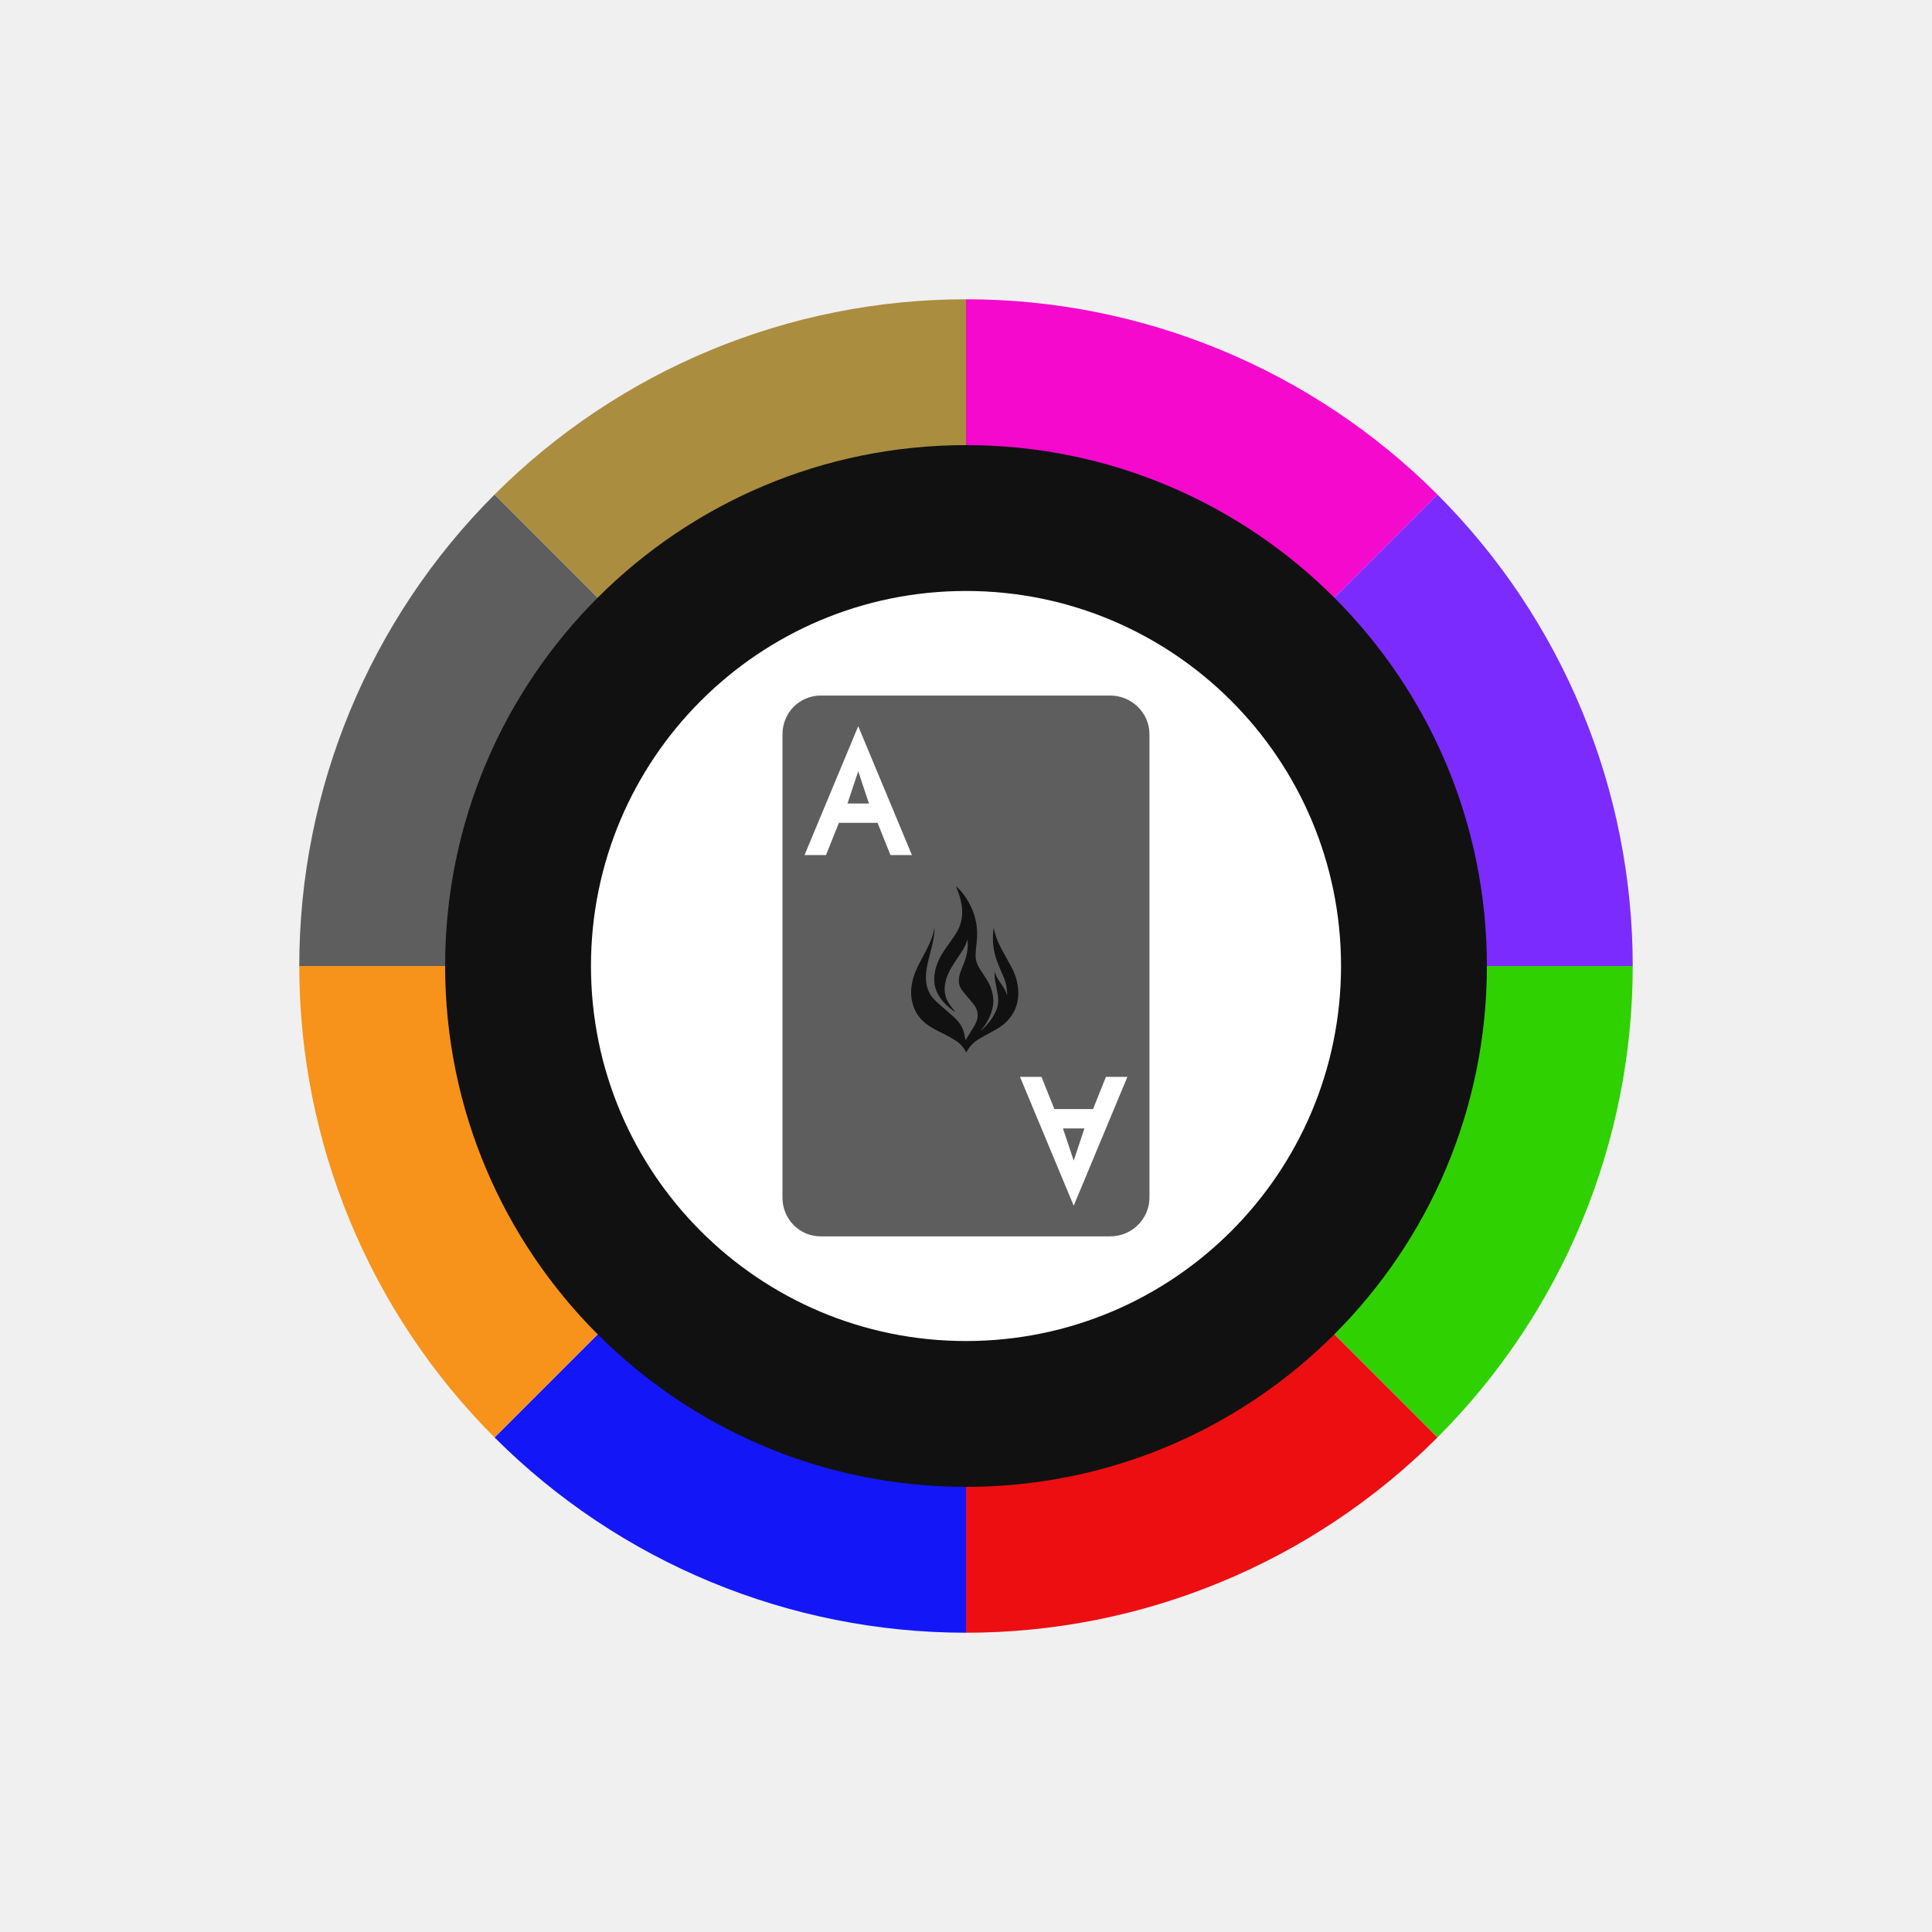
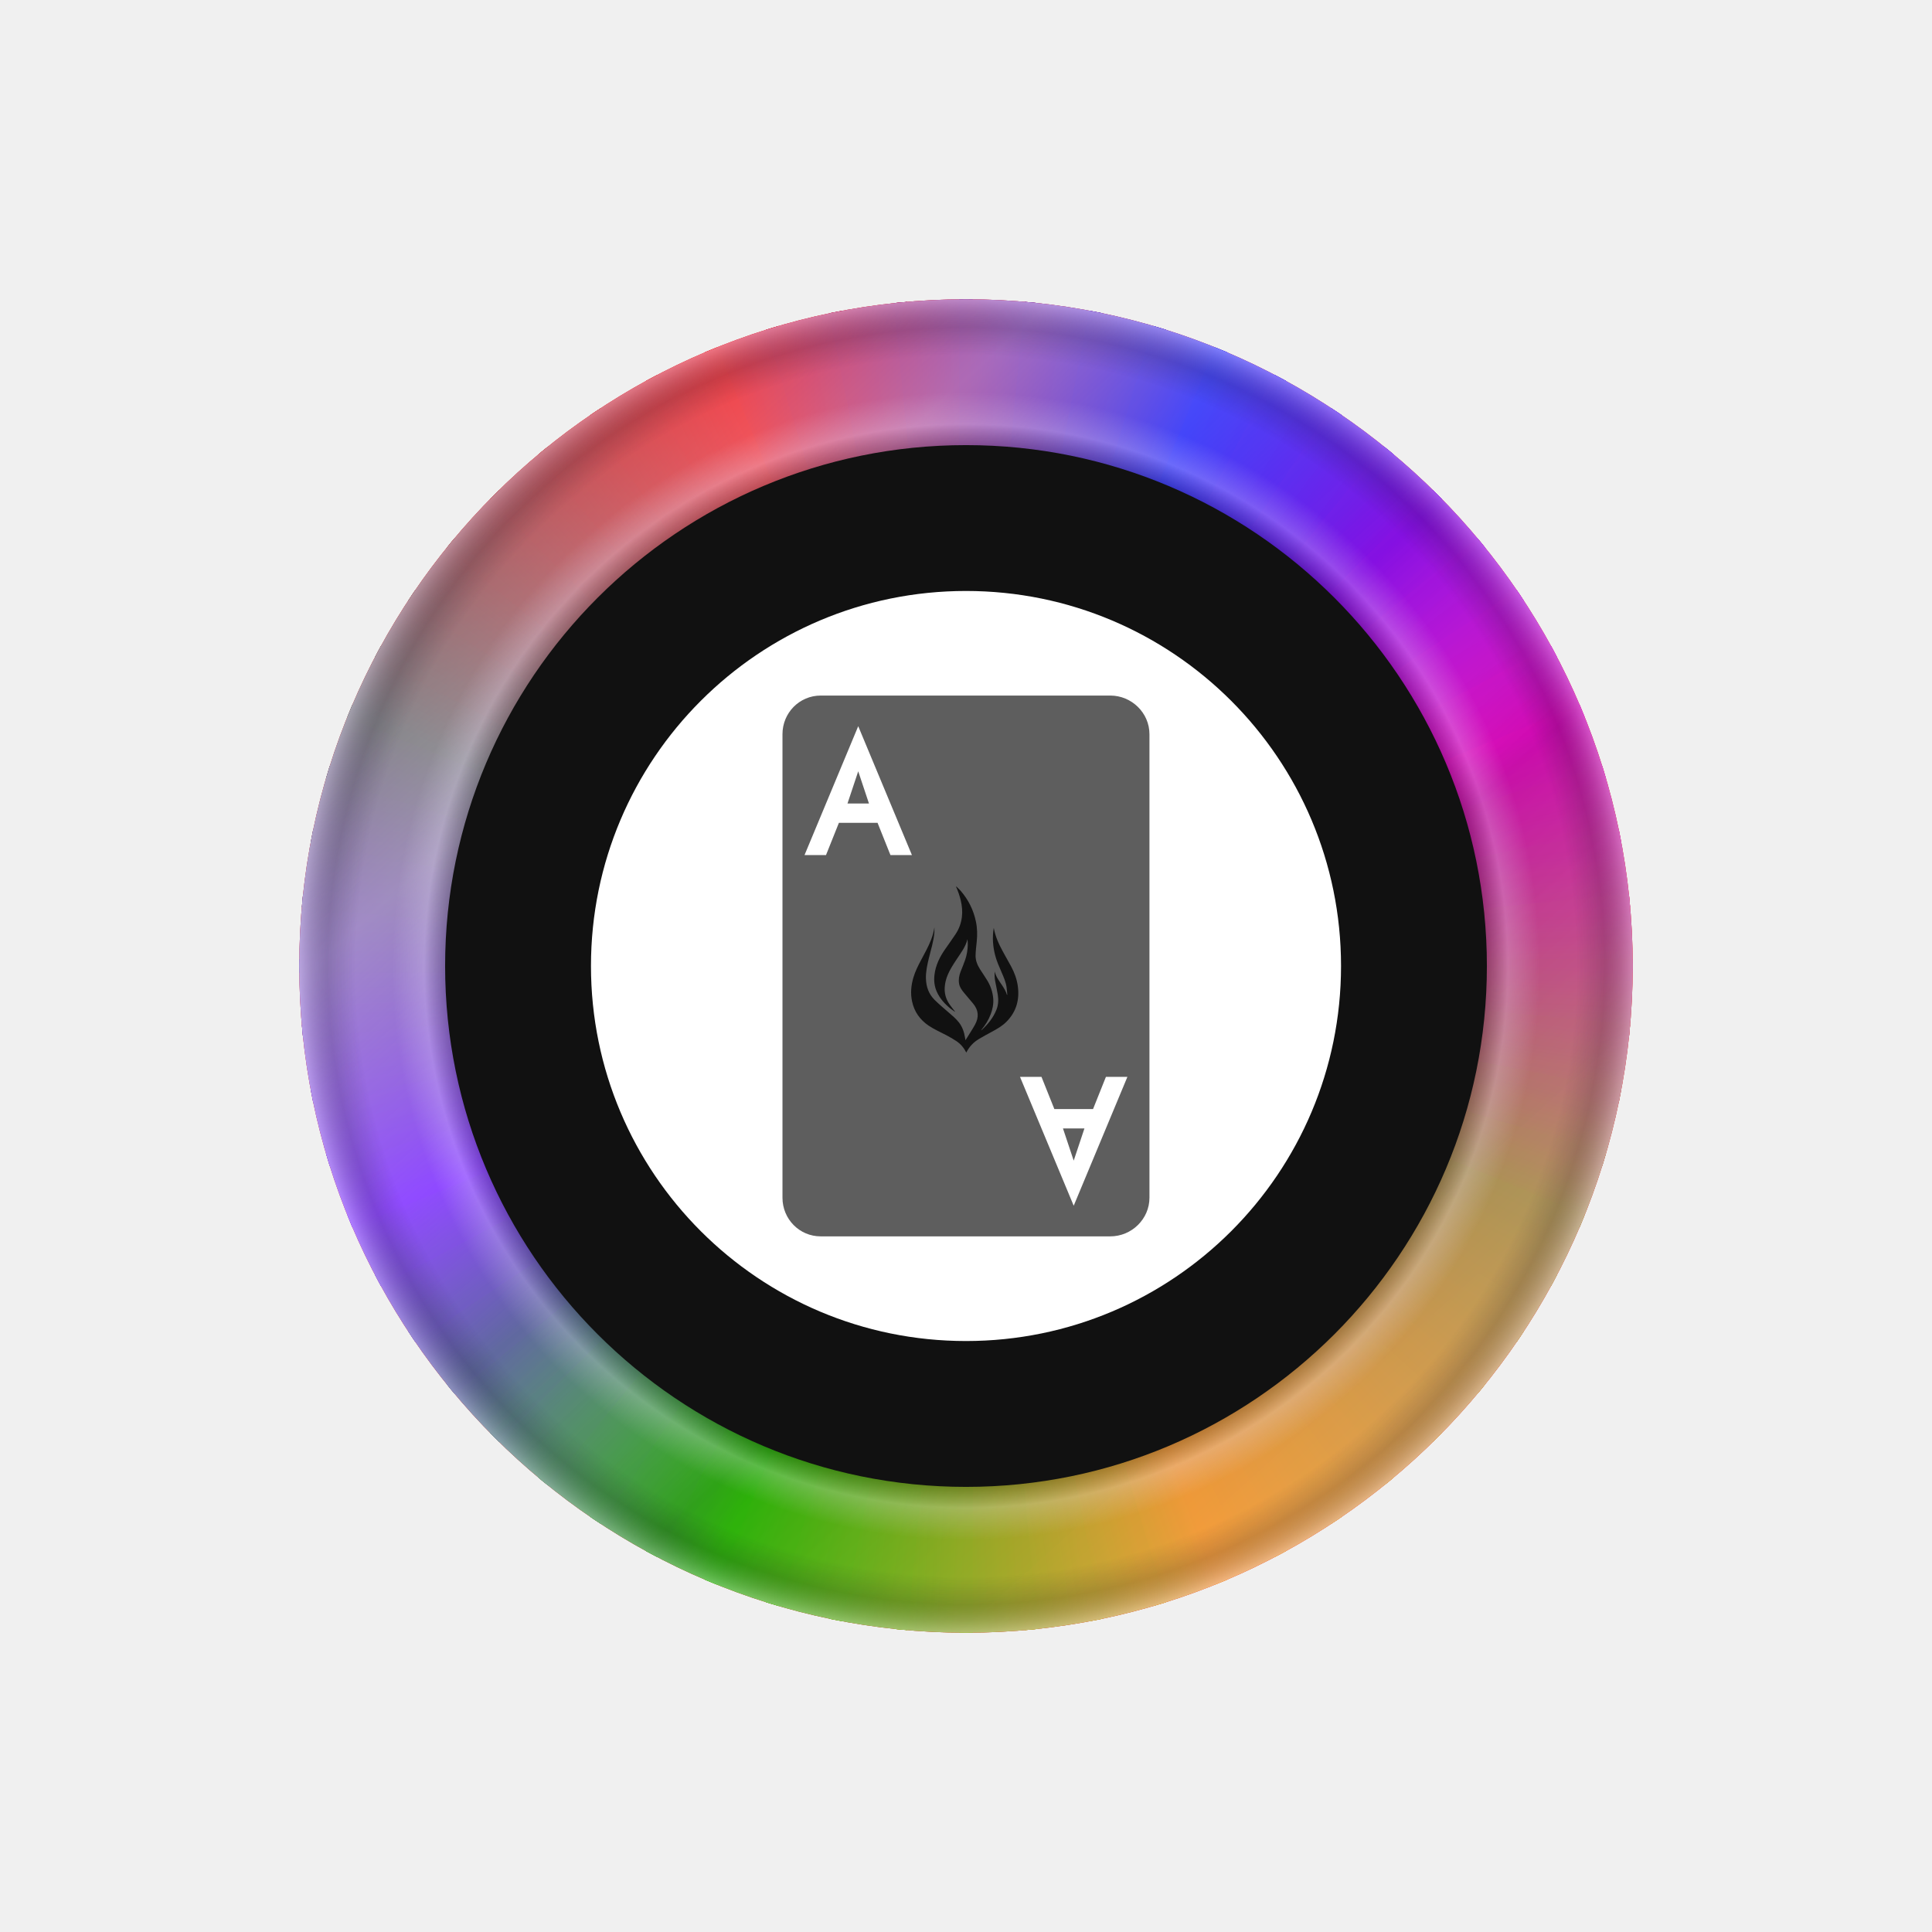
<svg xmlns="http://www.w3.org/2000/svg" viewBox="-51 -51 102 102">
  <g>
-     <g aria-label="Eight equal color segments">
-       <path data-color="pink" fill="#f409cd" d="M 0 0 L 0 -35.2 A 35.2 35.2 0 0 1 24.89 -24.89 Z" />
-       <path data-color="purple" fill="#7c2bff" d="M 0 0 L 24.89 -24.89 A 35.2 35.2 0 0 1 35.2 0 Z" />
-       <path data-color="green" fill="#30d100" d="M 0 0 L 35.2 0 A 35.2 35.2 0 0 1 24.89 24.89 Z" />
-       <path data-color="red" fill="#ed0e11" d="M 0 0 L 24.89 24.89 A 35.2 35.2 0 0 1 0 35.2 Z" />
-       <path data-color="blue" fill="#1317f7" d="M 0 0 L 0 35.2 A 35.2 35.2 0 0 1 -24.89 24.89 Z" />
-       <path data-color="orange" fill="#f7931a" d="M 0 0 L -24.89 24.89 A 35.2 35.2 0 0 1 -35.2 0 Z" />
-       <path data-color="silver" fill="#5e5e5e" d="M 0 0 L -35.2 0 A 35.2 35.2 0 0 1 -24.89 -24.89 Z" />
-       <path data-color="gold" fill="#ab8d3f" d="M 0 0 L -24.89 -24.89 A 35.2 35.2 0 0 1 0 -35.2 Z" />
+     <defs>
+       <clipPath id="prism-disc">
+         <circle r="35.2" />
+       </clipPath>
+       <linearGradient id="prism-0" gradientUnits="userSpaceOnUse" x1="-11.997" y1="-28.964" x2="-9.1" y2="-30">
+         <stop stop-color="#ed0e11" />
+         <stop offset="1" stop-color="#d20f2e" />
+       </linearGradient>
+       <linearGradient id="prism-1" gradientUnits="userSpaceOnUse" x1="-9.1" y1="-30" x2="-6.116" y2="-30.748">
+         <stop stop-color="#d20f2e" />
+         <stop offset="1" stop-color="#b7104b" />
+       </linearGradient>
+       <linearGradient id="prism-2" gradientUnits="userSpaceOnUse" x1="-6.116" y1="-30.748" x2="-3.073" y2="-31.199">
+         <stop stop-color="#b7104b" />
+         <stop offset="1" stop-color="#9b1167" />
+       </linearGradient>
+       <linearGradient id="prism-3" gradientUnits="userSpaceOnUse" x1="-3.073" y1="-31.199" x2="0" y2="-31.35">
+         <stop stop-color="#9b1167" />
+         <stop offset="1" stop-color="#801384" />
+       </linearGradient>
+       <linearGradient id="prism-4" gradientUnits="userSpaceOnUse" x1="0" y1="-31.35" x2="3.073" y2="-31.199">
+         <stop stop-color="#801384" />
+         <stop offset="1" stop-color="#6514a1" />
+       </linearGradient>
+       <linearGradient id="prism-5" gradientUnits="userSpaceOnUse" x1="3.073" y1="-31.199" x2="6.116" y2="-30.748">
+         <stop stop-color="#6514a1" />
+         <stop offset="1" stop-color="#4a15be" />
+       </linearGradient>
+       <linearGradient id="prism-6" gradientUnits="userSpaceOnUse" x1="6.116" y1="-30.748" x2="9.1" y2="-30">
+         <stop stop-color="#4a15be" />
+         <stop offset="1" stop-color="#2e16da" />
+       </linearGradient>
+       <linearGradient id="prism-7" gradientUnits="userSpaceOnUse" x1="9.1" y1="-30" x2="11.997" y2="-28.964">
+         <stop stop-color="#2e16da" />
+         <stop offset="1" stop-color="#1317f7" />
+       </linearGradient>
+       <linearGradient id="prism-8" gradientUnits="userSpaceOnUse" x1="11.997" y1="-28.964" x2="14.778" y2="-27.648">
+         <stop stop-color="#1317f7" />
+         <stop offset="1" stop-color="#2f15f2" />
+       </linearGradient>
+       <linearGradient id="prism-9" gradientUnits="userSpaceOnUse" x1="14.778" y1="-27.648" x2="17.417" y2="-26.067">
+         <stop stop-color="#2f15f2" />
+         <stop offset="1" stop-color="#4b14ed" />
+       </linearGradient>
+       <linearGradient id="prism-10" gradientUnits="userSpaceOnUse" x1="17.417" y1="-26.067" x2="19.888" y2="-24.234">
+         <stop stop-color="#4b14ed" />
+         <stop offset="1" stop-color="#6712e7" />
+       </linearGradient>
+       <linearGradient id="prism-11" gradientUnits="userSpaceOnUse" x1="19.888" y1="-24.234" x2="22.168" y2="-22.168">
+         <stop stop-color="#6712e7" />
+         <stop offset="1" stop-color="#8410e2" />
+       </linearGradient>
+       <linearGradient id="prism-12" gradientUnits="userSpaceOnUse" x1="22.168" y1="-22.168" x2="24.234" y2="-19.888">
+         <stop stop-color="#8410e2" />
+         <stop offset="1" stop-color="#a00edd" />
+       </linearGradient>
+       <linearGradient id="prism-13" gradientUnits="userSpaceOnUse" x1="24.234" y1="-19.888" x2="26.067" y2="-17.417">
+         <stop stop-color="#a00edd" />
+         <stop offset="1" stop-color="#bc0dd8" />
+       </linearGradient>
+       <linearGradient id="prism-14" gradientUnits="userSpaceOnUse" x1="26.067" y1="-17.417" x2="27.648" y2="-14.778">
+         <stop stop-color="#bc0dd8" />
+         <stop offset="1" stop-color="#d80bd2" />
+       </linearGradient>
+       <linearGradient id="prism-15" gradientUnits="userSpaceOnUse" x1="27.648" y1="-14.778" x2="28.964" y2="-11.997">
+         <stop stop-color="#d80bd2" />
+         <stop offset="1" stop-color="#f409cd" />
+       </linearGradient>
+       <linearGradient id="prism-16" gradientUnits="userSpaceOnUse" x1="28.964" y1="-11.997" x2="30" y2="-9.1">
+         <stop stop-color="#f409cd" />
+         <stop offset="1" stop-color="#eb1abb" />
+       </linearGradient>
+       <linearGradient id="prism-17" gradientUnits="userSpaceOnUse" x1="30" y1="-9.1" x2="30.748" y2="-6.116">
+         <stop stop-color="#eb1abb" />
+         <stop offset="1" stop-color="#e22aaa" />
+       </linearGradient>
+       <linearGradient id="prism-18" gradientUnits="userSpaceOnUse" x1="30.748" y1="-6.116" x2="31.199" y2="-3.073">
+         <stop stop-color="#e22aaa" />
+         <stop offset="1" stop-color="#d93b98" />
+       </linearGradient>
+       <linearGradient id="prism-19" gradientUnits="userSpaceOnUse" x1="31.199" y1="-3.073" x2="31.35" y2="0">
+         <stop stop-color="#d93b98" />
+         <stop offset="1" stop-color="#d04b86" />
+       </linearGradient>
+       <linearGradient id="prism-20" gradientUnits="userSpaceOnUse" x1="31.35" y1="0" x2="31.199" y2="3.073">
+         <stop stop-color="#d04b86" />
+         <stop offset="1" stop-color="#c65c74" />
+       </linearGradient>
+       <linearGradient id="prism-21" gradientUnits="userSpaceOnUse" x1="31.199" y1="3.073" x2="30.748" y2="6.116">
+         <stop stop-color="#c65c74" />
+         <stop offset="1" stop-color="#bd6c63" />
+       </linearGradient>
+       <linearGradient id="prism-22" gradientUnits="userSpaceOnUse" x1="30.748" y1="6.116" x2="30" y2="9.1">
+         <stop stop-color="#bd6c63" />
+         <stop offset="1" stop-color="#b47d51" />
+       </linearGradient>
+       <linearGradient id="prism-23" gradientUnits="userSpaceOnUse" x1="30" y1="9.1" x2="28.964" y2="11.997">
+         <stop stop-color="#b47d51" />
+         <stop offset="1" stop-color="#ab8d3f" />
+       </linearGradient>
+       <linearGradient id="prism-24" gradientUnits="userSpaceOnUse" x1="28.964" y1="11.997" x2="27.648" y2="14.778">
+         <stop stop-color="#ab8d3f" />
+         <stop offset="1" stop-color="#b58e3a" />
+       </linearGradient>
+       <linearGradient id="prism-25" gradientUnits="userSpaceOnUse" x1="27.648" y1="14.778" x2="26.067" y2="17.417">
+         <stop stop-color="#b58e3a" />
+         <stop offset="1" stop-color="#be8f36" />
+       </linearGradient>
+       <linearGradient id="prism-26" gradientUnits="userSpaceOnUse" x1="26.067" y1="17.417" x2="24.234" y2="19.888">
+         <stop stop-color="#be8f36" />
+         <stop offset="1" stop-color="#c88f31" />
+       </linearGradient>
+       <linearGradient id="prism-27" gradientUnits="userSpaceOnUse" x1="24.234" y1="19.888" x2="22.168" y2="22.168">
+         <stop stop-color="#c88f31" />
+         <stop offset="1" stop-color="#d1902d" />
+       </linearGradient>
+       <linearGradient id="prism-28" gradientUnits="userSpaceOnUse" x1="22.168" y1="22.168" x2="19.888" y2="24.234">
+         <stop stop-color="#d1902d" />
+         <stop offset="1" stop-color="#db9128" />
+       </linearGradient>
+       <linearGradient id="prism-29" gradientUnits="userSpaceOnUse" x1="19.888" y1="24.234" x2="17.417" y2="26.067">
+         <stop stop-color="#db9128" />
+         <stop offset="1" stop-color="#e49223" />
+       </linearGradient>
+       <linearGradient id="prism-30" gradientUnits="userSpaceOnUse" x1="17.417" y1="26.067" x2="14.778" y2="27.648">
+         <stop stop-color="#e49223" />
+         <stop offset="1" stop-color="#ee921f" />
+       </linearGradient>
+       <linearGradient id="prism-31" gradientUnits="userSpaceOnUse" x1="14.778" y1="27.648" x2="11.997" y2="28.964">
+         <stop stop-color="#ee921f" />
+         <stop offset="1" stop-color="#f7931a" />
+       </linearGradient>
+       <linearGradient id="prism-32" gradientUnits="userSpaceOnUse" x1="11.997" y1="28.964" x2="9.1" y2="30">
+         <stop stop-color="#f7931a" />
+         <stop offset="1" stop-color="#de9b17" />
+       </linearGradient>
+       <linearGradient id="prism-33" gradientUnits="userSpaceOnUse" x1="9.1" y1="30" x2="6.116" y2="30.748">
+         <stop stop-color="#de9b17" />
+         <stop offset="1" stop-color="#c5a314" />
+       </linearGradient>
+       <linearGradient id="prism-34" gradientUnits="userSpaceOnUse" x1="6.116" y1="30.748" x2="3.073" y2="31.199">
+         <stop stop-color="#c5a314" />
+         <stop offset="1" stop-color="#acaa10" />
+       </linearGradient>
+       <linearGradient id="prism-35" gradientUnits="userSpaceOnUse" x1="3.073" y1="31.199" x2="0" y2="31.35">
+         <stop stop-color="#acaa10" />
+         <stop offset="1" stop-color="#94b20d" />
+       </linearGradient>
+       <linearGradient id="prism-36" gradientUnits="userSpaceOnUse" x1="0" y1="31.35" x2="-3.073" y2="31.199">
+         <stop stop-color="#94b20d" />
+         <stop offset="1" stop-color="#7bba0a" />
+       </linearGradient>
+       <linearGradient id="prism-37" gradientUnits="userSpaceOnUse" x1="-3.073" y1="31.199" x2="-6.116" y2="30.748">
+         <stop stop-color="#7bba0a" />
+         <stop offset="1" stop-color="#62c207" />
+       </linearGradient>
+       <linearGradient id="prism-38" gradientUnits="userSpaceOnUse" x1="-6.116" y1="30.748" x2="-9.1" y2="30">
+         <stop stop-color="#62c207" />
+         <stop offset="1" stop-color="#49c903" />
+       </linearGradient>
+       <linearGradient id="prism-39" gradientUnits="userSpaceOnUse" x1="-9.1" y1="30" x2="-11.997" y2="28.964">
+         <stop stop-color="#49c903" />
+         <stop offset="1" stop-color="#30d100" />
+       </linearGradient>
+       <linearGradient id="prism-40" gradientUnits="userSpaceOnUse" x1="-11.997" y1="28.964" x2="-14.778" y2="27.648">
+         <stop stop-color="#30d100" />
+         <stop offset="1" stop-color="#3abc20" />
+       </linearGradient>
+       <linearGradient id="prism-41" gradientUnits="userSpaceOnUse" x1="-14.778" y1="27.648" x2="-17.417" y2="26.067">
+         <stop stop-color="#3abc20" />
+         <stop offset="1" stop-color="#43a840" />
+       </linearGradient>
+       <linearGradient id="prism-42" gradientUnits="userSpaceOnUse" x1="-17.417" y1="26.067" x2="-19.888" y2="24.234">
+         <stop stop-color="#43a840" />
+         <stop offset="1" stop-color="#4d9360" />
+       </linearGradient>
+       <linearGradient id="prism-43" gradientUnits="userSpaceOnUse" x1="-19.888" y1="24.234" x2="-22.168" y2="22.168">
+         <stop stop-color="#4d9360" />
+         <stop offset="1" stop-color="#567e80" />
+       </linearGradient>
+       <linearGradient id="prism-44" gradientUnits="userSpaceOnUse" x1="-22.168" y1="22.168" x2="-24.234" y2="19.888">
+         <stop stop-color="#567e80" />
+         <stop offset="1" stop-color="#60699f" />
+       </linearGradient>
+       <linearGradient id="prism-45" gradientUnits="userSpaceOnUse" x1="-24.234" y1="19.888" x2="-26.067" y2="17.417">
+         <stop stop-color="#60699f" />
+         <stop offset="1" stop-color="#6955bf" />
+       </linearGradient>
+       <linearGradient id="prism-46" gradientUnits="userSpaceOnUse" x1="-26.067" y1="17.417" x2="-27.648" y2="14.778">
+         <stop stop-color="#6955bf" />
+         <stop offset="1" stop-color="#7340df" />
+       </linearGradient>
+       <linearGradient id="prism-47" gradientUnits="userSpaceOnUse" x1="-27.648" y1="14.778" x2="-28.964" y2="11.997">
+         <stop stop-color="#7340df" />
+         <stop offset="1" stop-color="#7c2bff" />
+       </linearGradient>
+       <linearGradient id="prism-48" gradientUnits="userSpaceOnUse" x1="-28.964" y1="11.997" x2="-30" y2="9.1">
+         <stop stop-color="#7c2bff" />
+         <stop offset="1" stop-color="#7831eb" />
+       </linearGradient>
+       <linearGradient id="prism-49" gradientUnits="userSpaceOnUse" x1="-30" y1="9.1" x2="-30.748" y2="6.116">
+         <stop stop-color="#7831eb" />
+         <stop offset="1" stop-color="#7538d7" />
+       </linearGradient>
+       <linearGradient id="prism-50" gradientUnits="userSpaceOnUse" x1="-30.748" y1="6.116" x2="-31.199" y2="3.073">
+         <stop stop-color="#7538d7" />
+         <stop offset="1" stop-color="#713ec3" />
+       </linearGradient>
+       <linearGradient id="prism-51" gradientUnits="userSpaceOnUse" x1="-31.199" y1="3.073" x2="-31.35" y2="0">
+         <stop stop-color="#713ec3" />
+         <stop offset="1" stop-color="#6d45af" />
+       </linearGradient>
+       <linearGradient id="prism-52" gradientUnits="userSpaceOnUse" x1="-31.35" y1="0" x2="-31.199" y2="-3.073">
+         <stop stop-color="#6d45af" />
+         <stop offset="1" stop-color="#694b9a" />
+       </linearGradient>
+       <linearGradient id="prism-53" gradientUnits="userSpaceOnUse" x1="-31.199" y1="-3.073" x2="-30.748" y2="-6.116">
+         <stop stop-color="#694b9a" />
+         <stop offset="1" stop-color="#665186" />
+       </linearGradient>
+       <linearGradient id="prism-54" gradientUnits="userSpaceOnUse" x1="-30.748" y1="-6.116" x2="-30" y2="-9.1">
+         <stop stop-color="#665186" />
+         <stop offset="1" stop-color="#625872" />
+       </linearGradient>
+       <linearGradient id="prism-55" gradientUnits="userSpaceOnUse" x1="-30" y1="-9.1" x2="-28.964" y2="-11.997">
+         <stop stop-color="#625872" />
+         <stop offset="1" stop-color="#5e5e5e" />
+       </linearGradient>
+       <linearGradient id="prism-56" gradientUnits="userSpaceOnUse" x1="-28.964" y1="-11.997" x2="-27.648" y2="-14.778">
+         <stop stop-color="#5e5e5e" />
+         <stop offset="1" stop-color="#705454" />
+       </linearGradient>
+       <linearGradient id="prism-57" gradientUnits="userSpaceOnUse" x1="-27.648" y1="-14.778" x2="-26.067" y2="-17.417">
+         <stop stop-color="#705454" />
+         <stop offset="1" stop-color="#824a4b" />
+       </linearGradient>
+       <linearGradient id="prism-58" gradientUnits="userSpaceOnUse" x1="-26.067" y1="-17.417" x2="-24.234" y2="-19.888">
+         <stop stop-color="#824a4b" />
+         <stop offset="1" stop-color="#944041" />
+       </linearGradient>
+       <linearGradient id="prism-59" gradientUnits="userSpaceOnUse" x1="-24.234" y1="-19.888" x2="-22.168" y2="-22.168">
+         <stop stop-color="#944041" />
+         <stop offset="1" stop-color="#a63638" />
+       </linearGradient>
+       <linearGradient id="prism-60" gradientUnits="userSpaceOnUse" x1="-22.168" y1="-22.168" x2="-19.888" y2="-24.234">
+         <stop stop-color="#a63638" />
+         <stop offset="1" stop-color="#b72c2e" />
+       </linearGradient>
+       <linearGradient id="prism-61" gradientUnits="userSpaceOnUse" x1="-19.888" y1="-24.234" x2="-17.417" y2="-26.067">
+         <stop stop-color="#b72c2e" />
+         <stop offset="1" stop-color="#c92224" />
+       </linearGradient>
+       <linearGradient id="prism-62" gradientUnits="userSpaceOnUse" x1="-17.417" y1="-26.067" x2="-14.778" y2="-27.648">
+         <stop stop-color="#c92224" />
+         <stop offset="1" stop-color="#db181b" />
+       </linearGradient>
+       <linearGradient id="prism-63" gradientUnits="userSpaceOnUse" x1="-14.778" y1="-27.648" x2="-11.997" y2="-28.964">
+         <stop stop-color="#db181b" />
+         <stop offset="1" stop-color="#ed0e11" />
+       </linearGradient>
+       <radialGradient id="prism-bevel" gradientUnits="userSpaceOnUse" cx="0" cy="0" r="51">
+         <stop offset=".539" stop-color="#11101c" stop-opacity=".22" />
+         <stop offset=".561" stop-color="#ece4ff" stop-opacity=".25" />
+         <stop offset=".594" stop-color="#ece4ff" stop-opacity="0" />
+         <stop offset=".632" stop-color="#100d21" stop-opacity="0" />
+         <stop offset=".661" stop-color="#100d21" stop-opacity=".17" />
+         <stop offset=".69" stop-color="#e8e0ff" stop-opacity=".32" />
+       </radialGradient>
+       <linearGradient id="prism-reflection" gradientUnits="userSpaceOnUse" x1="-48.19" y1="-53.52" x2="48.19" y2="53.52">
+         <stop offset=".18" stop-color="#f3edff" stop-opacity="0" />
+         <stop offset=".34" stop-color="#f3edff" stop-opacity=".4" />
+         <stop offset=".49" stop-color="#f3edff" stop-opacity="0" />
+         <stop offset=".58" stop-color="#110b29" stop-opacity=".18" />
+         <stop offset=".73" stop-color="#efe4ff" stop-opacity=".16" />
+         <stop offset=".88" stop-color="#efe4ff" stop-opacity="0" />
+       </linearGradient>
+     </defs>
+     <g aria-label="Prism chrome wild ring" clip-path="url(#prism-disc)">
+       <circle r="35.2" fill="#ed0e11" />
+       <path data-color="red" fill="url(#prism-0)" stroke="url(#prism-0)" stroke-width="0.7" d="M0 0 L-13.777 -33.26 A36 36 0 0 1 -10.45 -34.45 Z" />
+       <path fill="url(#prism-1)" stroke="url(#prism-1)" stroke-width="0.7" d="M0 0 L-10.45 -34.45 A36 36 0 0 1 -7.023 -35.308 Z" />
+       <path fill="url(#prism-2)" stroke="url(#prism-2)" stroke-width="0.7" d="M0 0 L-7.023 -35.308 A36 36 0 0 1 -3.529 -35.827 Z" />
+       <path fill="url(#prism-3)" stroke="url(#prism-3)" stroke-width="0.7" d="M0 0 L-3.529 -35.827 A36 36 0 0 1 0 -36 Z" />
+       <path fill="url(#prism-4)" stroke="url(#prism-4)" stroke-width="0.7" d="M0 0 L0 -36 A36 36 0 0 1 3.529 -35.827 Z" />
+       <path fill="url(#prism-5)" stroke="url(#prism-5)" stroke-width="0.7" d="M0 0 L3.529 -35.827 A36 36 0 0 1 7.023 -35.308 Z" />
+       <path fill="url(#prism-6)" stroke="url(#prism-6)" stroke-width="0.7" d="M0 0 L7.023 -35.308 A36 36 0 0 1 10.45 -34.45 Z" />
+       <path fill="url(#prism-7)" stroke="url(#prism-7)" stroke-width="0.7" d="M0 0 L10.45 -34.45 A36 36 0 0 1 13.777 -33.26 Z" />
+       <path data-color="blue" fill="url(#prism-8)" stroke="url(#prism-8)" stroke-width="0.7" d="M0 0 L13.777 -33.26 A36 36 0 0 1 16.97 -31.749 Z" />
+       <path fill="url(#prism-9)" stroke="url(#prism-9)" stroke-width="0.7" d="M0 0 L16.97 -31.749 A36 36 0 0 1 20.001 -29.933 Z" />
+       <path fill="url(#prism-10)" stroke="url(#prism-10)" stroke-width="0.7" d="M0 0 L20.001 -29.933 A36 36 0 0 1 22.838 -27.828 Z" />
+       <path fill="url(#prism-11)" stroke="url(#prism-11)" stroke-width="0.7" d="M0 0 L22.838 -27.828 A36 36 0 0 1 25.456 -25.456 Z" />
+       <path fill="url(#prism-12)" stroke="url(#prism-12)" stroke-width="0.7" d="M0 0 L25.456 -25.456 A36 36 0 0 1 27.828 -22.838 Z" />
+       <path fill="url(#prism-13)" stroke="url(#prism-13)" stroke-width="0.7" d="M0 0 L27.828 -22.838 A36 36 0 0 1 29.933 -20.001 Z" />
+       <path fill="url(#prism-14)" stroke="url(#prism-14)" stroke-width="0.7" d="M0 0 L29.933 -20.001 A36 36 0 0 1 31.749 -16.97 Z" />
+       <path fill="url(#prism-15)" stroke="url(#prism-15)" stroke-width="0.7" d="M0 0 L31.749 -16.97 A36 36 0 0 1 33.26 -13.777 Z" />
+       <path data-color="pink" fill="url(#prism-16)" stroke="url(#prism-16)" stroke-width="0.7" d="M0 0 L33.26 -13.777 A36 36 0 0 1 34.45 -10.45 Z" />
+       <path fill="url(#prism-17)" stroke="url(#prism-17)" stroke-width="0.7" d="M0 0 L34.45 -10.45 A36 36 0 0 1 35.308 -7.023 Z" />
+       <path fill="url(#prism-18)" stroke="url(#prism-18)" stroke-width="0.7" d="M0 0 L35.308 -7.023 A36 36 0 0 1 35.827 -3.529 Z" />
+       <path fill="url(#prism-19)" stroke="url(#prism-19)" stroke-width="0.7" d="M0 0 L35.827 -3.529 A36 36 0 0 1 36 0 Z" />
+       <path fill="url(#prism-20)" stroke="url(#prism-20)" stroke-width="0.7" d="M0 0 L36 0 A36 36 0 0 1 35.827 3.529 Z" />
+       <path fill="url(#prism-21)" stroke="url(#prism-21)" stroke-width="0.7" d="M0 0 L35.827 3.529 A36 36 0 0 1 35.308 7.023 Z" />
+       <path fill="url(#prism-22)" stroke="url(#prism-22)" stroke-width="0.7" d="M0 0 L35.308 7.023 A36 36 0 0 1 34.45 10.45 Z" />
+       <path fill="url(#prism-23)" stroke="url(#prism-23)" stroke-width="0.7" d="M0 0 L34.45 10.45 A36 36 0 0 1 33.26 13.777 Z" />
+       <path data-color="gold" fill="url(#prism-24)" stroke="url(#prism-24)" stroke-width="0.7" d="M0 0 L33.26 13.777 A36 36 0 0 1 31.749 16.97 Z" />
+       <path fill="url(#prism-25)" stroke="url(#prism-25)" stroke-width="0.7" d="M0 0 L31.749 16.97 A36 36 0 0 1 29.933 20.001 Z" />
+       <path fill="url(#prism-26)" stroke="url(#prism-26)" stroke-width="0.7" d="M0 0 L29.933 20.001 A36 36 0 0 1 27.828 22.838 Z" />
+       <path fill="url(#prism-27)" stroke="url(#prism-27)" stroke-width="0.7" d="M0 0 L27.828 22.838 A36 36 0 0 1 25.456 25.456 Z" />
+       <path fill="url(#prism-28)" stroke="url(#prism-28)" stroke-width="0.7" d="M0 0 L25.456 25.456 A36 36 0 0 1 22.838 27.828 Z" />
+       <path fill="url(#prism-29)" stroke="url(#prism-29)" stroke-width="0.7" d="M0 0 L22.838 27.828 A36 36 0 0 1 20.001 29.933 Z" />
+       <path fill="url(#prism-30)" stroke="url(#prism-30)" stroke-width="0.7" d="M0 0 L20.001 29.933 A36 36 0 0 1 16.97 31.749 Z" />
+       <path fill="url(#prism-31)" stroke="url(#prism-31)" stroke-width="0.7" d="M0 0 L16.97 31.749 A36 36 0 0 1 13.777 33.26 Z" />
+       <path data-color="orange" fill="url(#prism-32)" stroke="url(#prism-32)" stroke-width="0.7" d="M0 0 L13.777 33.26 A36 36 0 0 1 10.45 34.45 Z" />
+       <path fill="url(#prism-33)" stroke="url(#prism-33)" stroke-width="0.7" d="M0 0 L10.45 34.45 A36 36 0 0 1 7.023 35.308 Z" />
+       <path fill="url(#prism-34)" stroke="url(#prism-34)" stroke-width="0.7" d="M0 0 L7.023 35.308 A36 36 0 0 1 3.529 35.827 Z" />
+       <path fill="url(#prism-35)" stroke="url(#prism-35)" stroke-width="0.7" d="M0 0 L3.529 35.827 A36 36 0 0 1 0 36 Z" />
+       <path fill="url(#prism-36)" stroke="url(#prism-36)" stroke-width="0.7" d="M0 0 L0 36 A36 36 0 0 1 -3.529 35.827 Z" />
+       <path fill="url(#prism-37)" stroke="url(#prism-37)" stroke-width="0.7" d="M0 0 L-3.529 35.827 A36 36 0 0 1 -7.023 35.308 Z" />
+       <path fill="url(#prism-38)" stroke="url(#prism-38)" stroke-width="0.7" d="M0 0 L-7.023 35.308 A36 36 0 0 1 -10.45 34.45 Z" />
+       <path fill="url(#prism-39)" stroke="url(#prism-39)" stroke-width="0.7" d="M0 0 L-10.45 34.45 A36 36 0 0 1 -13.777 33.26 Z" />
+       <path data-color="green" fill="url(#prism-40)" stroke="url(#prism-40)" stroke-width="0.7" d="M0 0 L-13.777 33.26 A36 36 0 0 1 -16.97 31.749 Z" />
+       <path fill="url(#prism-41)" stroke="url(#prism-41)" stroke-width="0.7" d="M0 0 L-16.97 31.749 A36 36 0 0 1 -20.001 29.933 Z" />
+       <path fill="url(#prism-42)" stroke="url(#prism-42)" stroke-width="0.7" d="M0 0 L-20.001 29.933 A36 36 0 0 1 -22.838 27.828 Z" />
+       <path fill="url(#prism-43)" stroke="url(#prism-43)" stroke-width="0.7" d="M0 0 L-22.838 27.828 A36 36 0 0 1 -25.456 25.456 Z" />
+       <path fill="url(#prism-44)" stroke="url(#prism-44)" stroke-width="0.7" d="M0 0 L-25.456 25.456 A36 36 0 0 1 -27.828 22.838 Z" />
+       <path fill="url(#prism-45)" stroke="url(#prism-45)" stroke-width="0.7" d="M0 0 L-27.828 22.838 A36 36 0 0 1 -29.933 20.001 Z" />
+       <path fill="url(#prism-46)" stroke="url(#prism-46)" stroke-width="0.7" d="M0 0 L-29.933 20.001 A36 36 0 0 1 -31.749 16.97 Z" />
+       <path fill="url(#prism-47)" stroke="url(#prism-47)" stroke-width="0.7" d="M0 0 L-31.749 16.97 A36 36 0 0 1 -33.26 13.777 Z" />
+       <path data-color="purple" fill="url(#prism-48)" stroke="url(#prism-48)" stroke-width="0.7" d="M0 0 L-33.26 13.777 A36 36 0 0 1 -34.45 10.45 Z" />
+       <path fill="url(#prism-49)" stroke="url(#prism-49)" stroke-width="0.7" d="M0 0 L-34.45 10.45 A36 36 0 0 1 -35.308 7.023 Z" />
+       <path fill="url(#prism-50)" stroke="url(#prism-50)" stroke-width="0.7" d="M0 0 L-35.308 7.023 A36 36 0 0 1 -35.827 3.529 Z" />
+       <path fill="url(#prism-51)" stroke="url(#prism-51)" stroke-width="0.7" d="M0 0 L-35.827 3.529 A36 36 0 0 1 -36 0 Z" />
+       <path fill="url(#prism-52)" stroke="url(#prism-52)" stroke-width="0.7" d="M0 0 L-36 0 A36 36 0 0 1 -35.827 -3.529 Z" />
+       <path fill="url(#prism-53)" stroke="url(#prism-53)" stroke-width="0.7" d="M0 0 L-35.827 -3.529 A36 36 0 0 1 -35.308 -7.023 Z" />
+       <path fill="url(#prism-54)" stroke="url(#prism-54)" stroke-width="0.7" d="M0 0 L-35.308 -7.023 A36 36 0 0 1 -34.45 -10.45 Z" />
+       <path fill="url(#prism-55)" stroke="url(#prism-55)" stroke-width="0.7" d="M0 0 L-34.45 -10.45 A36 36 0 0 1 -33.26 -13.777 Z" />
+       <path data-color="silver" fill="url(#prism-56)" stroke="url(#prism-56)" stroke-width="0.7" d="M0 0 L-33.26 -13.777 A36 36 0 0 1 -31.749 -16.97 Z" />
+       <path fill="url(#prism-57)" stroke="url(#prism-57)" stroke-width="0.7" d="M0 0 L-31.749 -16.97 A36 36 0 0 1 -29.933 -20.001 Z" />
+       <path fill="url(#prism-58)" stroke="url(#prism-58)" stroke-width="0.7" d="M0 0 L-29.933 -20.001 A36 36 0 0 1 -27.828 -22.838 Z" />
+       <path fill="url(#prism-59)" stroke="url(#prism-59)" stroke-width="0.7" d="M0 0 L-27.828 -22.838 A36 36 0 0 1 -25.456 -25.456 Z" />
+       <path fill="url(#prism-60)" stroke="url(#prism-60)" stroke-width="0.7" d="M0 0 L-25.456 -25.456 A36 36 0 0 1 -22.838 -27.828 Z" />
+       <path fill="url(#prism-61)" stroke="url(#prism-61)" stroke-width="0.7" d="M0 0 L-22.838 -27.828 A36 36 0 0 1 -20.001 -29.933 Z" />
+       <path fill="url(#prism-62)" stroke="url(#prism-62)" stroke-width="0.7" d="M0 0 L-20.001 -29.933 A36 36 0 0 1 -16.97 -31.749 Z" />
+       <path fill="url(#prism-63)" stroke="url(#prism-63)" stroke-width="0.7" d="M0 0 L-16.97 -31.749 A36 36 0 0 1 -13.777 -33.26 Z" />
+       <circle r="35.2" fill="url(#prism-reflection)" />
+       <circle r="35.2" fill="url(#prism-bevel)" />
    </g>
    <circle cx="0" cy="0" r="27.5" fill="#111" />
    <circle cx="0" cy="0" r="19.8" fill="#fff" />
    <g id="ico" transform="translate(-17.056 -17.056) scale(0.066625)">
      <g fill="#5e5e5e" stroke="#5e5e5e">
        <g transform="translate(41.7 41.7) scale(0.837)">
          <defs>
            <clipPath id="flame-clip">
              <circle cx="0" cy="0" r="27" />
            </clipPath>
            <symbol id="flame-icon" viewBox="-60 -60 120 120">
              <g clip-path="url(#flame-clip)">
                <path fill="#111" stroke="none" transform="matrix(0.13 0 0 0.13 -56 -41)" d="M431.48,504.54c-5.24-10.41-12.36-18.75-21.62-24.98-6.91-4.65-14.21-8.76-21.56-12.69-12.95-6.93-26.54-12.66-38.78-20.91-19.24-12.96-31.77-30.57-36.56-53.37-3.66-17.46-2.13-34.69,2.89-51.71,4.01-13.6,10.35-26.15,16.95-38.6,7.71-14.54,15.86-28.87,21.81-44.28,3.39-8.77,5.94-17.76,7.2-27.11,0,3.69,.24,7.4-.04,11.07-1.48,19.17-7.44,37.4-11.94,55.94-3.57,14.72-6.92,29.46-6.53,44.78,.46,18.05,6.14,34.08,19.02,46.86,9.15,9.09,19.11,17.38,28.83,25.89,8.46,7.41,17.32,14.37,24.28,23.36,7.48,9.66,11.24,20.77,13.22,32.63,.32,1.93,.63,3.86,1.02,6.22,4.22-6.71,8.24-12.99,12.15-19.34,2.97-4.81,5.94-9.63,8.66-14.58,8.98-16.34,8-31.83-4.22-46.28-6.7-7.92-13.41-15.82-20.01-23.82-4.83-5.86-9.23-12.01-10.54-19.77-1.49-8.9,.02-17.43,3.25-25.74,3.45-8.89,7.2-17.67,10.28-26.69,3.52-10.29,5.13-21.02,5.5-31.89,.14-4.19-.28-8.39-.74-12.61-3.91,16.79-14.43,29.92-23.51,43.8-7.15,10.93-14.4,21.79-19.47,33.9-3.78,9.03-6.23,18.4-6.71,28.2-.59,11.95,2.26,23.17,8.54,33.28,3.76,6.07,8.44,11.56,12.72,17.31,.36,.49,.75,.96,1.13,1.44l-.39,.49c-2.78-2-5.65-3.89-8.33-6.02-12.9-10.23-23.86-22.09-30.76-37.27-5.35-11.77-6.76-24.15-5.31-36.9,2.41-21.24,11.63-39.66,23.7-56.9,7.63-10.9,15.43-21.7,22.75-32.81,7.31-11.11,11.78-23.44,13.48-36.65,1.58-12.32,.38-24.49-2.45-36.55-2.43-10.38-6-20.36-10.24-30.13l.47-.43c3.18,3.14,6.6,6.08,9.51,9.45,16.8,19.42,27.96,41.68,33.29,66.83,3.12,14.73,3.44,29.56,1.84,44.51-1.06,9.89-2.25,19.82-2.49,29.75-.27,11.05,3.86,21.06,9.7,30.3,5.19,8.22,10.8,16.18,15.83,24.48,7.27,12.01,11.77,25.09,13,39.09,1.06,12.19-1.32,23.97-5.7,35.33-4.68,12.14-11.42,23.07-19.75,33.04-.28,.34-.5,.73-.98,1.42,.58-.2,.81-.21,.94-.33,13.86-12.66,25.56-26.91,32.56-44.59,4.2-10.61,4.64-21.64,2.92-32.71-1.55-9.97-3.84-19.83-5.69-29.75-1.3-6.98-1.62-14.03-.96-21.16,2.41,11.44,9.46,20.38,15.71,29.77,4.45,6.69,8.7,13.49,10.95,21.34l.78-.11c-.52-5.46-.86-10.95-1.6-16.38-1.57-11.65-6.36-22.27-10.97-32.92-5.36-12.4-10.87-24.73-14.2-37.9-4.6-18.21-6.04-36.6-3.4-55.24,.17-1.22,.27-2.44,.62-3.65,3.31,18.57,10.98,35.38,19.91,51.69,5.97,10.9,12.18,21.66,18.06,32.61,7.08,13.2,12.26,27.14,14.41,42.02,4.35,30.04-2.87,56.63-24.51,78.55-9.21,9.33-20.5,15.79-31.95,21.98-9.44,5.1-18.91,10.16-28.11,15.67-11.91,7.14-21.38,16.78-27.83,29.82Z" />
              </g>
            </symbol>
            <symbol id="ace-letter" viewBox="0 0 100 120">
              <path fill="#fff" stroke="none" d="M50 0 L100 120 L80 120 L68 90 L32 90 L20 120 L0 120 L50 0 Z M40 72 L60 72 L50 42 Z" />
            </symbol>
          </defs>
          <g id="g2">
            <g id="g1">
              <path stroke="none" d="M392.647,0h-274.15C98.296,0,82.286,16.404,82.286,36.567v438.866c0,20.163,16.01,36.567,36.212,36.567h274.15c20.204,0,37.067-16.404,37.067-36.567V36.567C429.714,16.404,412.852,0,392.647,0z" />
            </g>
          </g>
          <use href="#flame-icon" x="56" y="56" width="400" height="400" />
          <use href="#ace-letter" x="102" y="29" width="104" height="122" />
          <use href="#ace-letter" x="306" y="361" width="104" height="122" transform="rotate(180 358 422)" />
        </g>
      </g>
    </g>
  </g>
</svg>
